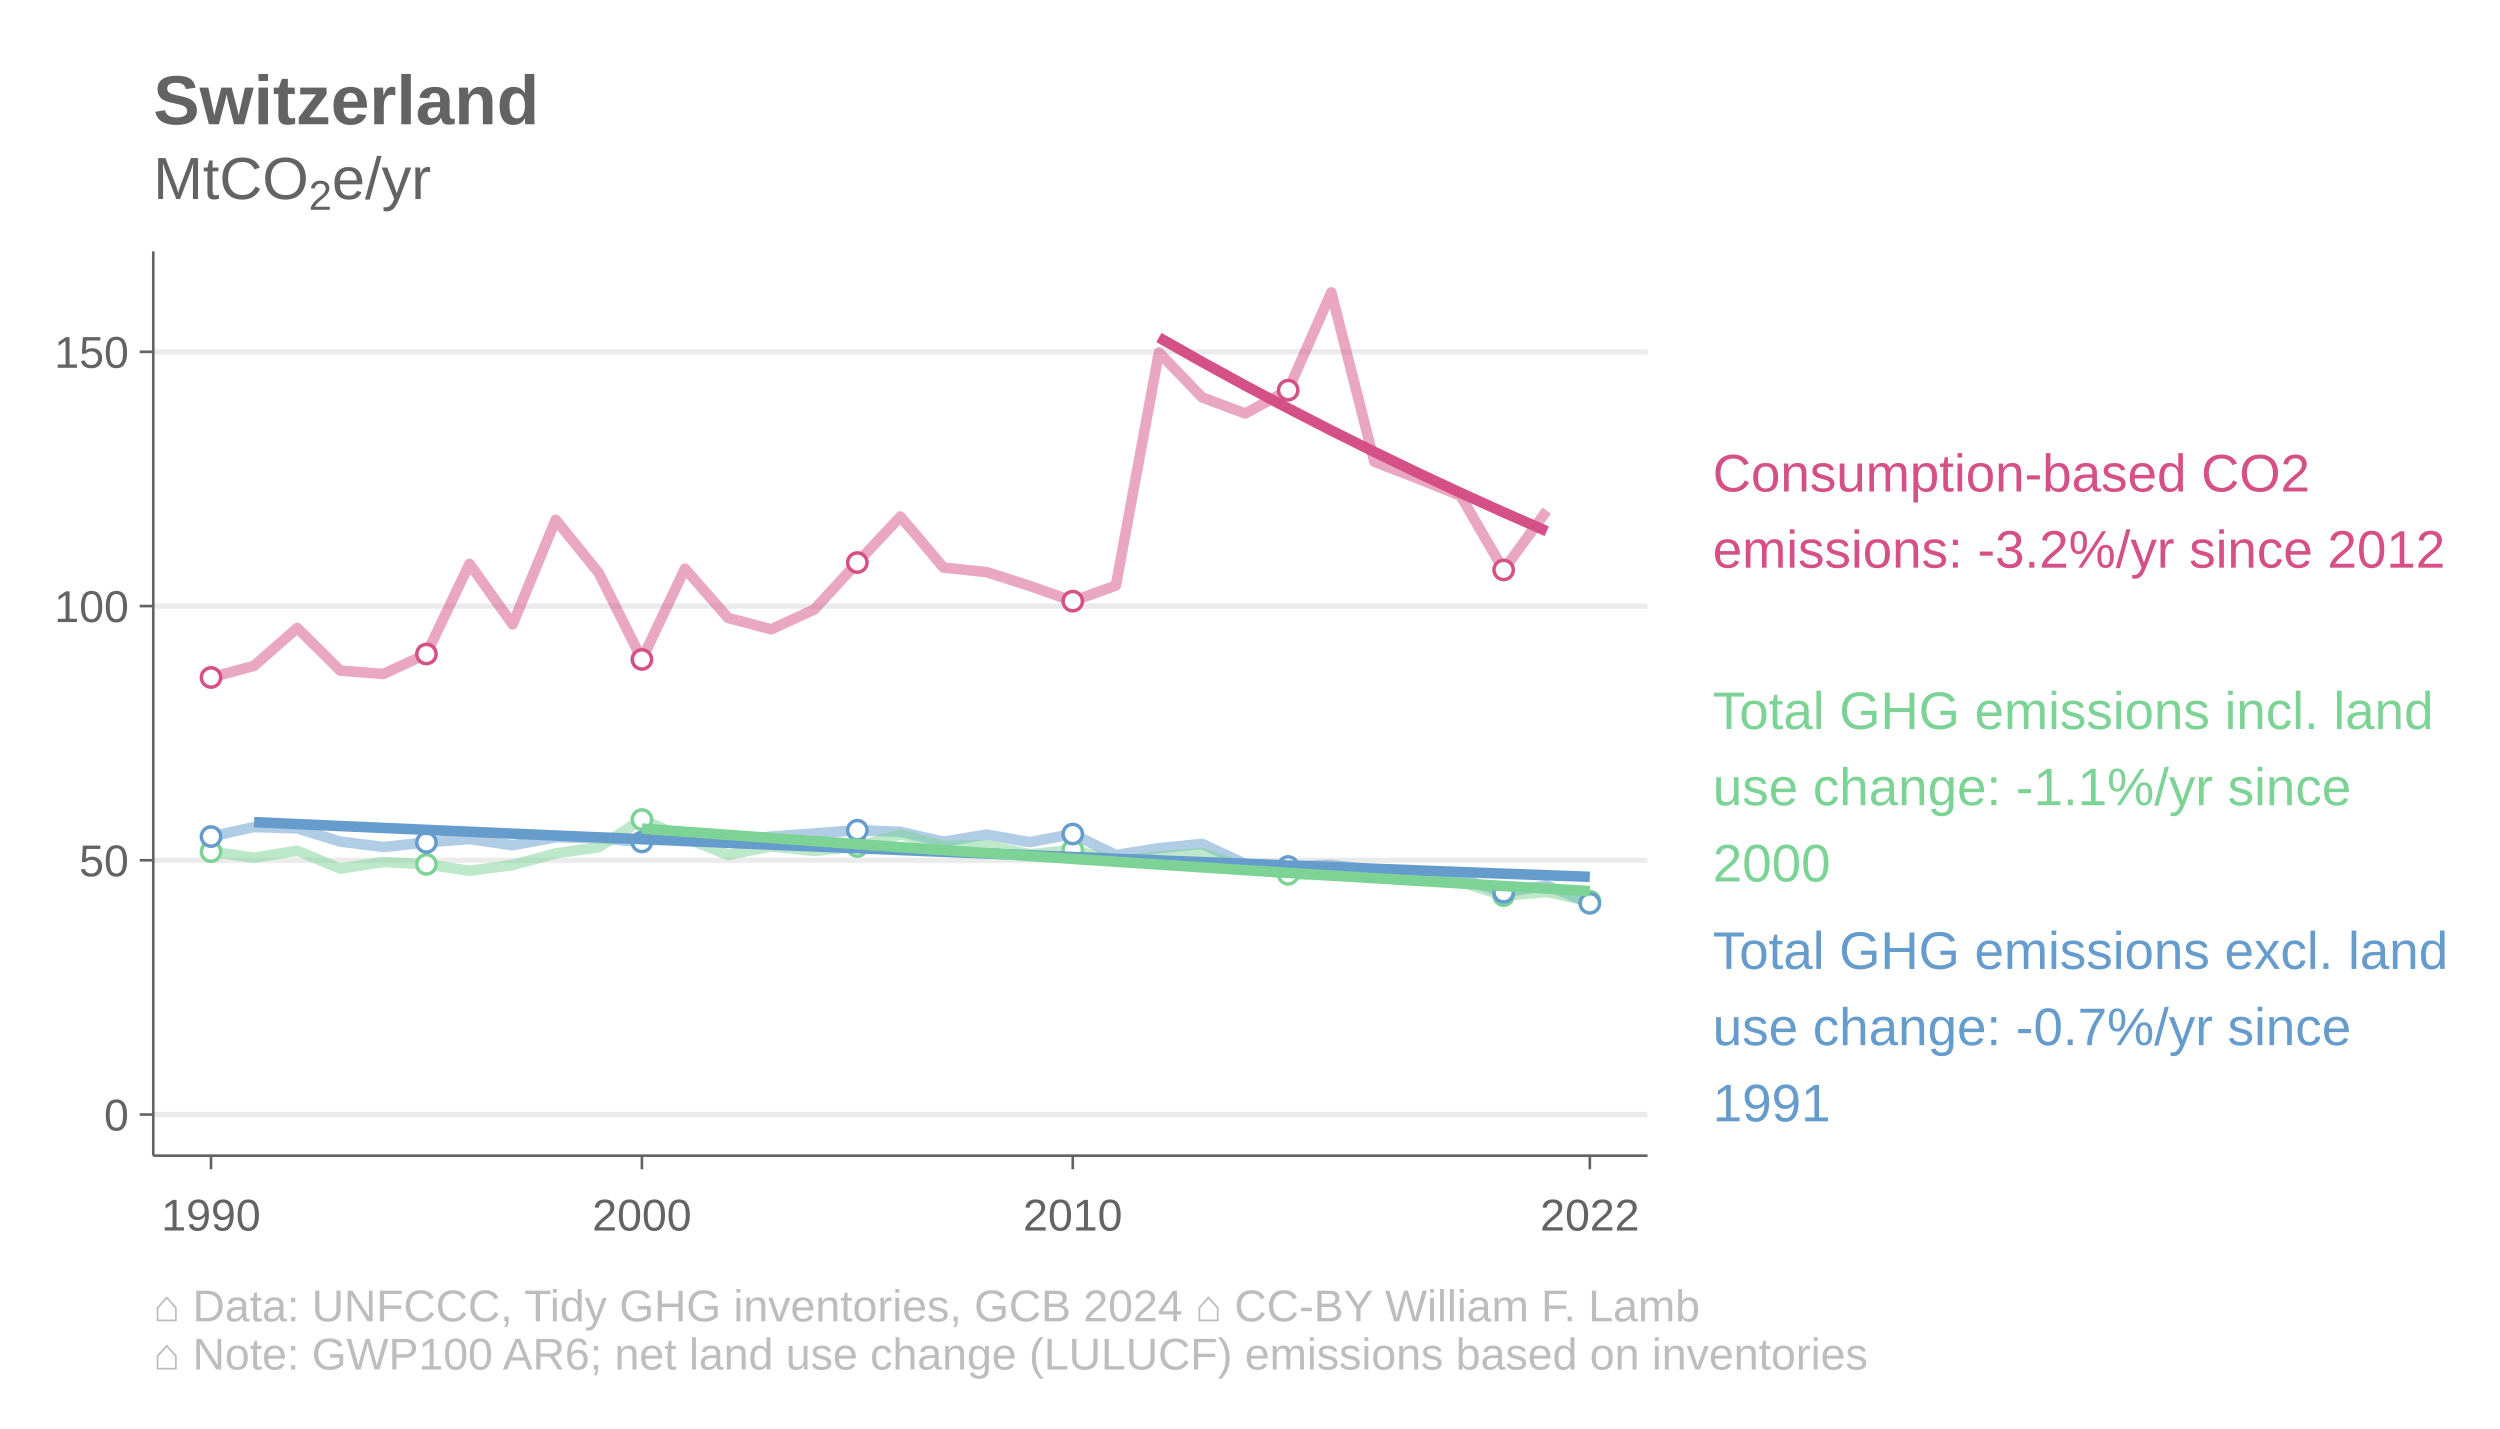
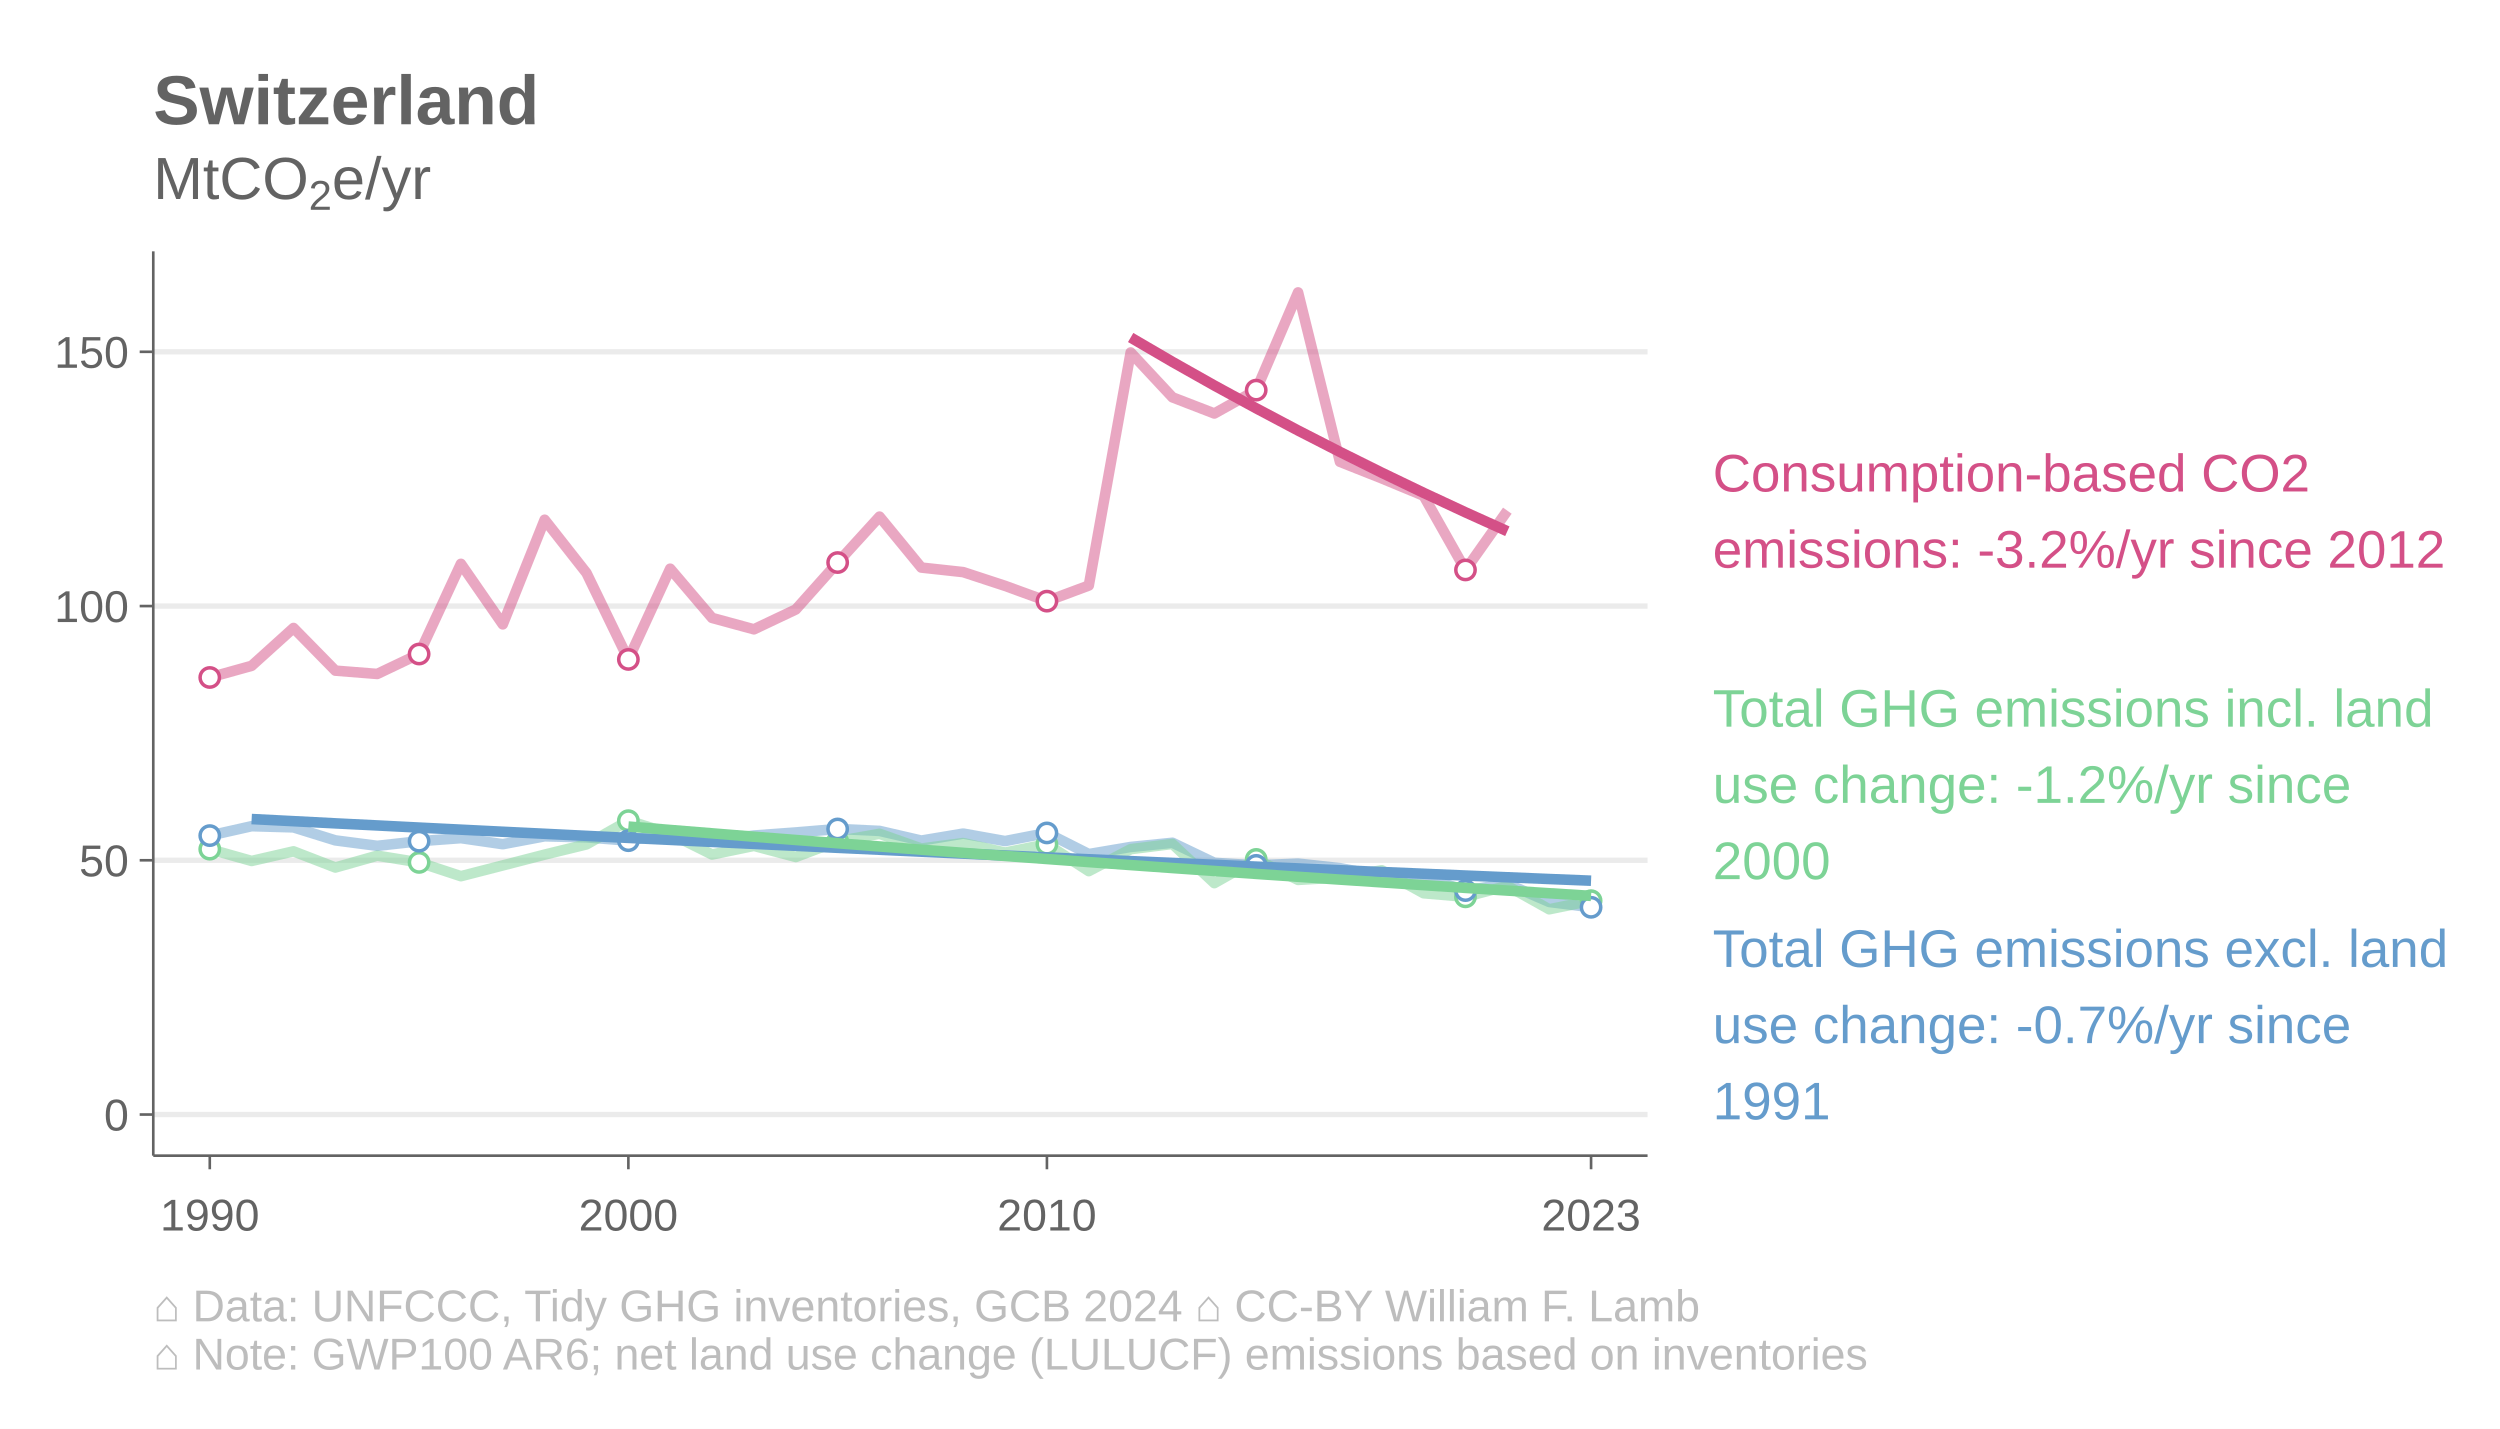
<svg xmlns="http://www.w3.org/2000/svg" class="svglite" width="504.00pt" height="288.00pt" viewBox="0 0 504.00 288.00">
  <defs>
    <style type="text/css">
    .svglite line, .svglite polyline, .svglite polygon, .svglite path, .svglite rect, .svglite circle {
      fill: none;
      stroke: #000000;
      stroke-linecap: round;
      stroke-linejoin: round;
      stroke-miterlimit: 10.00;
    }
    .svglite text {
      white-space: pre;
    }
  </style>
  </defs>
  <rect width="100%" height="100%" style="stroke: none; fill: #FFFFFF;" />
  <defs>
    <clipPath id="cpMC4wMHw1MDQuMDB8MC4wMHwyODguMDA=">
      <rect x="0.00" y="0.00" width="504.00" height="288.00" />
    </clipPath>
  </defs>
  <g clip-path="url(#cpMC4wMHw1MDQuMDB8MC4wMHwyODguMDA=)">
    <rect x="0.00" y="0.00" width="504.00" height="288.00" style="stroke-width: 1.07; stroke: #FFFFFF; fill: #FFFFFF;" />
  </g>
  <defs>
    <clipPath id="cpMzAuOTB8NDk4LjUyfDUwLjY3fDIzMi45OA==">
      <rect x="30.90" y="50.67" width="467.62" height="182.31" />
    </clipPath>
  </defs>
  <g clip-path="url(#cpMzAuOTB8NDk4LjUyfDUwLjY3fDIzMi45OA==)">
</g>
  <g clip-path="url(#cpMC4wMHw1MDQuMDB8MC4wMHwyODguMDA=)">
</g>
  <defs>
    <clipPath id="cpNS40OHwzMzcuNjN8NS40OHwyODIuNTI=">
      <rect x="5.48" y="5.48" width="332.15" height="277.04" />
    </clipPath>
  </defs>
  <g clip-path="url(#cpNS40OHwzMzcuNjN8NS40OHwyODIuNTI=)">
    <rect x="5.48" y="5.48" width="332.15" height="277.04" style="stroke-width: 1.07; stroke: #FFFFFF; fill: #FFFFFF;" />
  </g>
  <g clip-path="url(#cpMC4wMHw1MDQuMDB8MC4wMHwyODguMDA=)">
</g>
  <defs>
    <clipPath id="cpMzM3LjYzfDQ5OC41Mnw1LjQ4fDI4Mi41Mg==">
      <rect x="337.63" y="5.48" width="160.89" height="277.04" />
    </clipPath>
  </defs>
  <g clip-path="url(#cpMzM3LjYzfDQ5OC41Mnw1LjQ4fDI4Mi41Mg==)">
    <rect x="337.63" y="5.48" width="160.89" height="277.04" style="stroke-width: 1.07; stroke: #FFFFFF; fill: #FFFFFF;" />
  </g>
  <g clip-path="url(#cpMC4wMHw1MDQuMDB8MC4wMHwyODguMDA=)">
</g>
  <defs>
    <clipPath id="cpMzAuOTB8MzMyLjE1fDUwLjY3fDIzMi45OA==">
      <rect x="30.90" y="50.67" width="301.25" height="182.31" />
    </clipPath>
  </defs>
  <g clip-path="url(#cpMzAuOTB8MzMyLjE1fDUwLjY3fDIzMi45OA==)">
    <polyline points="30.90,224.69 332.15,224.69 " style="stroke-width: 1.07; stroke: #EBEBEB; stroke-linecap: butt;" />
    <polyline points="30.90,173.43 332.15,173.43 " style="stroke-width: 1.07; stroke: #EBEBEB; stroke-linecap: butt;" />
    <polyline points="30.90,122.18 332.15,122.18 " style="stroke-width: 1.07; stroke: #EBEBEB; stroke-linecap: butt;" />
    <polyline points="30.90,70.92 332.15,70.92 " style="stroke-width: 1.07; stroke: #EBEBEB; stroke-linecap: butt;" />
-     <polyline points="42.54,168.65 51.23,166.73 59.92,167.00 68.60,169.66 77.29,170.75 85.97,169.84 94.66,169.16 103.35,170.39 112.03,168.80 120.72,168.99 129.41,169.74 138.09,168.16 146.78,169.74 155.47,168.64 164.15,168.02 172.84,167.37 181.53,167.70 190.21,169.69 198.90,168.25 207.58,169.77 216.27,168.14 224.96,172.37 233.64,171.00 242.33,170.12 251.02,174.16 259.70,174.68 268.39,174.37 277.08,175.37 285.76,176.91 294.45,177.16 303.13,179.90 311.82,178.52 320.51,182.11 " style="stroke-width: 2.13; stroke: #659CCC; stroke-opacity: 0.50; stroke-linecap: butt;" />
-     <polyline points="42.54,171.69 51.23,172.90 59.92,171.52 68.60,175.11 77.29,173.77 85.97,174.25 94.66,175.56 103.35,174.39 112.03,172.04 120.72,170.79 129.41,165.22 138.09,168.92 146.78,172.34 155.47,170.63 164.15,171.54 172.84,170.66 181.53,168.23 190.21,170.52 198.90,170.35 207.58,172.22 216.27,171.34 224.96,173.53 233.64,172.68 242.33,171.98 251.02,174.88 259.70,176.27 268.39,176.46 277.08,176.73 285.76,176.79 294.45,177.81 303.13,180.56 311.82,179.82 320.51,181.67 " style="stroke-width: 2.13; stroke: #7DD396; stroke-opacity: 0.50; stroke-linecap: butt;" />
-     <polyline points="42.54,136.58 51.23,134.23 59.92,126.60 68.60,135.20 77.29,135.87 85.97,131.85 94.66,113.67 103.35,125.87 112.03,104.78 120.72,115.52 129.41,132.94 138.09,114.65 146.78,124.57 155.47,126.87 164.15,122.87 172.84,113.41 181.53,104.15 190.21,114.42 198.90,115.34 207.58,118.11 216.27,121.19 224.96,118.04 233.64,71.06 242.33,80.10 251.02,83.36 259.70,78.65 268.39,58.95 277.08,93.10 285.76,96.44 294.45,99.94 303.13,114.90 311.82,102.95 " style="stroke-width: 2.13; stroke: #D45087; stroke-opacity: 0.50; stroke-linecap: butt;" />
-     <circle cx="42.54" cy="171.69" r="1.95" style="stroke-width: 0.71; stroke: #7DD396; fill: #FFFFFF;" />
-     <circle cx="85.97" cy="174.25" r="1.95" style="stroke-width: 0.71; stroke: #7DD396; fill: #FFFFFF;" />
-     <circle cx="129.41" cy="165.22" r="1.95" style="stroke-width: 0.71; stroke: #7DD396; fill: #FFFFFF;" />
-     <circle cx="172.84" cy="170.66" r="1.95" style="stroke-width: 0.71; stroke: #7DD396; fill: #FFFFFF;" />
-     <circle cx="216.27" cy="171.34" r="1.95" style="stroke-width: 0.71; stroke: #7DD396; fill: #FFFFFF;" />
-     <circle cx="259.70" cy="176.27" r="1.95" style="stroke-width: 0.71; stroke: #7DD396; fill: #FFFFFF;" />
-     <circle cx="303.13" cy="180.56" r="1.95" style="stroke-width: 0.71; stroke: #7DD396; fill: #FFFFFF;" />
-     <circle cx="320.51" cy="181.67" r="1.95" style="stroke-width: 0.71; stroke: #7DD396; fill: #FFFFFF;" />
-     <circle cx="42.54" cy="168.65" r="1.95" style="stroke-width: 0.71; stroke: #659CCC; fill: #FFFFFF;" />
-     <circle cx="85.97" cy="169.84" r="1.95" style="stroke-width: 0.71; stroke: #659CCC; fill: #FFFFFF;" />
-     <circle cx="129.41" cy="169.74" r="1.95" style="stroke-width: 0.71; stroke: #659CCC; fill: #FFFFFF;" />
-     <circle cx="172.84" cy="167.37" r="1.95" style="stroke-width: 0.71; stroke: #659CCC; fill: #FFFFFF;" />
-     <circle cx="216.27" cy="168.14" r="1.95" style="stroke-width: 0.71; stroke: #659CCC; fill: #FFFFFF;" />
-     <circle cx="259.70" cy="174.68" r="1.95" style="stroke-width: 0.71; stroke: #659CCC; fill: #FFFFFF;" />
-     <circle cx="303.13" cy="179.90" r="1.95" style="stroke-width: 0.71; stroke: #659CCC; fill: #FFFFFF;" />
-     <circle cx="320.51" cy="182.11" r="1.95" style="stroke-width: 0.71; stroke: #659CCC; fill: #FFFFFF;" />
-     <circle cx="42.54" cy="136.58" r="1.95" style="stroke-width: 0.71; stroke: #D45087; fill: #FFFFFF;" />
-     <circle cx="85.97" cy="131.85" r="1.95" style="stroke-width: 0.71; stroke: #D45087; fill: #FFFFFF;" />
-     <circle cx="129.41" cy="132.94" r="1.95" style="stroke-width: 0.71; stroke: #D45087; fill: #FFFFFF;" />
-     <circle cx="172.84" cy="113.41" r="1.95" style="stroke-width: 0.71; stroke: #D45087; fill: #FFFFFF;" />
-     <circle cx="216.27" cy="121.19" r="1.95" style="stroke-width: 0.71; stroke: #D45087; fill: #FFFFFF;" />
-     <circle cx="259.70" cy="78.65" r="1.95" style="stroke-width: 0.71; stroke: #D45087; fill: #FFFFFF;" />
-     <circle cx="303.13" cy="114.90" r="1.95" style="stroke-width: 0.71; stroke: #D45087; fill: #FFFFFF;" />
-     <polyline points="51.23,165.74 59.92,166.14 68.60,166.53 77.29,166.91 85.97,167.30 94.66,167.68 103.35,168.06 112.03,168.44 120.72,168.81 129.41,169.18 138.09,169.55 146.78,169.92 155.47,170.29 164.15,170.65 172.84,171.01 181.53,171.37 190.21,171.72 198.90,172.07 207.58,172.42 216.27,172.77 224.96,173.12 233.64,173.46 242.33,173.80 251.02,174.14 259.70,174.48 268.39,174.81 277.08,175.14 285.76,175.47 294.45,175.80 303.13,176.13 311.82,176.45 320.51,176.77 " style="stroke-width: 2.13; stroke: #659CCC; stroke-linecap: butt;" />
-     <polyline points="129.41,167.04 138.09,167.68 146.78,168.31 155.47,168.94 164.15,169.57 172.84,170.18 181.53,170.79 190.21,171.39 198.90,171.98 207.58,172.57 216.27,173.15 224.96,173.73 233.64,174.30 242.33,174.86 251.02,175.42 259.70,175.97 268.39,176.51 277.08,177.05 285.76,177.58 294.45,178.10 303.13,178.62 311.82,179.14 320.51,179.65 " style="stroke-width: 2.13; stroke: #7DD396; stroke-linecap: butt;" />
-     <polyline points="233.64,68.04 242.33,72.96 251.02,77.72 259.70,82.32 268.39,86.79 277.08,91.11 285.76,95.30 294.45,99.36 303.13,103.29 311.82,107.10 " style="stroke-width: 2.13; stroke: #D45087; stroke-linecap: butt;" />
+     <polyline points="42.29,168.46 50.73,166.56 59.17,166.80 67.61,169.42 76.05,170.52 84.49,169.59 92.92,168.97 101.36,170.19 109.80,168.60 118.24,168.81 126.68,169.48 135.11,167.91 143.55,169.51 151.99,168.44 160.43,167.82 168.87,167.12 177.31,167.51 185.74,169.46 194.18,168.05 202.62,169.56 211.06,167.92 219.50,172.18 227.94,170.75 236.37,169.90 244.81,173.94 253.25,174.46 261.69,174.10 270.13,175.02 278.56,176.60 287.00,176.85 295.44,179.54 303.88,178.19 312.32,181.84 320.76,182.91 " style="stroke-width: 2.13; stroke: #659CCC; stroke-opacity: 0.50; stroke-linecap: butt;" />
+     <polyline points="42.29,171.19 50.73,173.57 59.17,171.63 67.61,174.89 76.05,172.50 84.49,173.86 92.92,176.64 101.36,174.47 109.80,172.29 118.24,170.23 126.68,165.45 135.11,168.07 143.55,172.27 151.99,170.53 160.43,172.77 168.87,169.58 177.31,168.09 185.74,171.06 194.18,169.96 202.62,171.88 211.06,170.19 219.50,175.62 227.94,171.19 236.37,170.14 244.81,178.04 253.25,173.26 261.69,177.39 270.13,176.89 278.56,175.45 287.00,180.08 295.44,180.80 303.88,178.59 312.32,183.31 320.76,181.58 " style="stroke-width: 2.13; stroke: #7DD396; stroke-opacity: 0.50; stroke-linecap: butt;" />
+     <polyline points="42.29,136.58 50.73,134.23 59.17,126.60 67.61,135.20 76.05,135.87 84.49,131.85 92.92,113.67 101.36,125.87 109.80,104.78 118.24,115.52 126.68,132.94 135.11,114.65 143.55,124.57 151.99,126.87 160.43,122.87 168.87,113.41 177.31,104.15 185.74,114.42 194.18,115.34 202.62,118.11 211.06,121.19 219.50,118.04 227.94,71.06 236.37,80.10 244.81,83.36 253.25,78.65 261.69,58.95 270.13,93.10 278.56,96.44 287.00,99.94 295.44,114.90 303.88,102.95 " style="stroke-width: 2.13; stroke: #D45087; stroke-opacity: 0.50; stroke-linecap: butt;" />
+     <circle cx="42.29" cy="171.19" r="1.95" style="stroke-width: 0.71; stroke: #7DD396; fill: #FFFFFF;" />
+     <circle cx="84.49" cy="173.86" r="1.95" style="stroke-width: 0.71; stroke: #7DD396; fill: #FFFFFF;" />
+     <circle cx="126.68" cy="165.45" r="1.95" style="stroke-width: 0.71; stroke: #7DD396; fill: #FFFFFF;" />
+     <circle cx="168.87" cy="169.58" r="1.95" style="stroke-width: 0.71; stroke: #7DD396; fill: #FFFFFF;" />
+     <circle cx="211.06" cy="170.19" r="1.95" style="stroke-width: 0.71; stroke: #7DD396; fill: #FFFFFF;" />
+     <circle cx="253.25" cy="173.26" r="1.95" style="stroke-width: 0.71; stroke: #7DD396; fill: #FFFFFF;" />
+     <circle cx="295.44" cy="180.80" r="1.95" style="stroke-width: 0.71; stroke: #7DD396; fill: #FFFFFF;" />
+     <circle cx="320.76" cy="181.58" r="1.95" style="stroke-width: 0.71; stroke: #7DD396; fill: #FFFFFF;" />
+     <circle cx="42.29" cy="168.46" r="1.95" style="stroke-width: 0.71; stroke: #659CCC; fill: #FFFFFF;" />
+     <circle cx="84.49" cy="169.59" r="1.95" style="stroke-width: 0.71; stroke: #659CCC; fill: #FFFFFF;" />
+     <circle cx="126.68" cy="169.48" r="1.95" style="stroke-width: 0.71; stroke: #659CCC; fill: #FFFFFF;" />
+     <circle cx="168.87" cy="167.12" r="1.95" style="stroke-width: 0.71; stroke: #659CCC; fill: #FFFFFF;" />
+     <circle cx="211.06" cy="167.92" r="1.95" style="stroke-width: 0.71; stroke: #659CCC; fill: #FFFFFF;" />
+     <circle cx="253.25" cy="174.46" r="1.95" style="stroke-width: 0.71; stroke: #659CCC; fill: #FFFFFF;" />
+     <circle cx="295.44" cy="179.54" r="1.95" style="stroke-width: 0.71; stroke: #659CCC; fill: #FFFFFF;" />
+     <circle cx="320.76" cy="182.91" r="1.95" style="stroke-width: 0.71; stroke: #659CCC; fill: #FFFFFF;" />
+     <circle cx="42.29" cy="136.58" r="1.95" style="stroke-width: 0.71; stroke: #D45087; fill: #FFFFFF;" />
+     <circle cx="84.49" cy="131.85" r="1.95" style="stroke-width: 0.71; stroke: #D45087; fill: #FFFFFF;" />
+     <circle cx="126.68" cy="132.94" r="1.95" style="stroke-width: 0.71; stroke: #D45087; fill: #FFFFFF;" />
+     <circle cx="168.87" cy="113.41" r="1.95" style="stroke-width: 0.71; stroke: #D45087; fill: #FFFFFF;" />
+     <circle cx="211.06" cy="121.19" r="1.95" style="stroke-width: 0.71; stroke: #D45087; fill: #FFFFFF;" />
+     <circle cx="253.25" cy="78.65" r="1.95" style="stroke-width: 0.71; stroke: #D45087; fill: #FFFFFF;" />
+     <circle cx="295.44" cy="114.90" r="1.95" style="stroke-width: 0.71; stroke: #D45087; fill: #FFFFFF;" />
+     <polyline points="50.73,165.12 59.17,165.55 67.61,165.99 76.05,166.41 84.49,166.84 92.92,167.26 101.36,167.68 109.80,168.09 118.24,168.51 126.68,168.92 135.11,169.32 143.55,169.73 151.99,170.13 160.43,170.52 168.87,170.92 177.31,171.31 185.74,171.70 194.18,172.09 202.62,172.47 211.06,172.85 219.50,173.23 227.94,173.60 236.37,173.97 244.81,174.34 253.25,174.71 261.69,175.07 270.13,175.44 278.56,175.80 287.00,176.15 295.44,176.51 303.88,176.86 312.32,177.21 320.76,177.55 " style="stroke-width: 2.13; stroke: #659CCC; stroke-linecap: butt;" />
+     <polyline points="126.68,166.63 135.11,167.32 143.55,168.00 151.99,168.68 160.43,169.34 168.87,170.00 177.31,170.65 185.74,171.30 194.18,171.93 202.62,172.56 211.06,173.18 219.50,173.80 227.94,174.40 236.37,175.00 244.81,175.59 253.25,176.18 261.69,176.76 270.13,177.33 278.56,177.89 287.00,178.45 295.44,179.00 303.88,179.54 312.32,180.08 320.76,180.61 " style="stroke-width: 2.13; stroke: #7DD396; stroke-linecap: butt;" />
+     <polyline points="227.94,68.04 236.37,72.96 244.81,77.72 253.25,82.32 261.69,86.79 270.13,91.11 278.56,95.30 287.00,99.36 295.44,103.29 303.88,107.10 " style="stroke-width: 2.13; stroke: #D45087; stroke-linecap: butt;" />
  </g>
  <g clip-path="url(#cpMC4wMHw1MDQuMDB8MC4wMHwyODguMDA=)">
    <polyline points="30.90,232.98 30.90,50.67 " style="stroke-width: 0.53; stroke: #636363; stroke-linecap: butt;" />
    <text x="25.97" y="227.91" text-anchor="end" style="font-size: 9.00px;fill: #636363; font-family: &quot;Arial&quot;;" textLength="5.00px" lengthAdjust="spacingAndGlyphs">0</text>
    <text x="25.97" y="176.66" text-anchor="end" style="font-size: 9.00px;fill: #636363; font-family: &quot;Arial&quot;;" textLength="10.01px" lengthAdjust="spacingAndGlyphs">50</text>
    <text x="25.97" y="125.40" text-anchor="end" style="font-size: 9.00px;fill: #636363; font-family: &quot;Arial&quot;;" textLength="15.01px" lengthAdjust="spacingAndGlyphs">100</text>
    <text x="25.97" y="74.15" text-anchor="end" style="font-size: 9.00px;fill: #636363; font-family: &quot;Arial&quot;;" textLength="15.01px" lengthAdjust="spacingAndGlyphs">150</text>
    <polyline points="28.16,224.69 30.90,224.69 " style="stroke-width: 0.53; stroke: #636363; stroke-linecap: butt;" />
    <polyline points="28.16,173.43 30.90,173.43 " style="stroke-width: 0.53; stroke: #636363; stroke-linecap: butt;" />
    <polyline points="28.16,122.18 30.90,122.18 " style="stroke-width: 0.53; stroke: #636363; stroke-linecap: butt;" />
    <polyline points="28.16,70.92 30.90,70.92 " style="stroke-width: 0.53; stroke: #636363; stroke-linecap: butt;" />
    <polyline points="30.90,232.98 332.15,232.98 " style="stroke-width: 0.53; stroke: #636363; stroke-linecap: butt;" />
-     <polyline points="42.54,235.72 42.54,232.98 " style="stroke-width: 0.53; stroke: #636363; stroke-linecap: butt;" />
-     <polyline points="129.41,235.72 129.41,232.98 " style="stroke-width: 0.53; stroke: #636363; stroke-linecap: butt;" />
-     <polyline points="216.27,235.72 216.27,232.98 " style="stroke-width: 0.53; stroke: #636363; stroke-linecap: butt;" />
-     <polyline points="320.51,235.72 320.51,232.98 " style="stroke-width: 0.53; stroke: #636363; stroke-linecap: butt;" />
-     <text x="42.54" y="248.08" text-anchor="middle" style="font-size: 9.00px;fill: #636363; font-family: &quot;Arial&quot;;" textLength="20.02px" lengthAdjust="spacingAndGlyphs">1990</text>
-     <text x="129.41" y="248.08" text-anchor="middle" style="font-size: 9.00px;fill: #636363; font-family: &quot;Arial&quot;;" textLength="20.02px" lengthAdjust="spacingAndGlyphs">2000</text>
-     <text x="216.27" y="248.08" text-anchor="middle" style="font-size: 9.00px;fill: #636363; font-family: &quot;Arial&quot;;" textLength="20.02px" lengthAdjust="spacingAndGlyphs">2010</text>
-     <text x="320.51" y="248.08" text-anchor="middle" style="font-size: 9.00px;fill: #636363; font-family: &quot;Arial&quot;;" textLength="20.02px" lengthAdjust="spacingAndGlyphs">2022</text>
+     <polyline points="42.29,235.72 42.29,232.98 " style="stroke-width: 0.53; stroke: #636363; stroke-linecap: butt;" />
+     <polyline points="126.68,235.72 126.68,232.98 " style="stroke-width: 0.53; stroke: #636363; stroke-linecap: butt;" />
+     <polyline points="211.06,235.72 211.06,232.98 " style="stroke-width: 0.53; stroke: #636363; stroke-linecap: butt;" />
+     <polyline points="320.76,235.72 320.76,232.98 " style="stroke-width: 0.53; stroke: #636363; stroke-linecap: butt;" />
+     <text x="42.29" y="248.08" text-anchor="middle" style="font-size: 9.00px;fill: #636363; font-family: &quot;Arial&quot;;" textLength="20.02px" lengthAdjust="spacingAndGlyphs">1990</text>
+     <text x="126.68" y="248.08" text-anchor="middle" style="font-size: 9.00px;fill: #636363; font-family: &quot;Arial&quot;;" textLength="20.02px" lengthAdjust="spacingAndGlyphs">2000</text>
+     <text x="211.06" y="248.08" text-anchor="middle" style="font-size: 9.00px;fill: #636363; font-family: &quot;Arial&quot;;" textLength="20.02px" lengthAdjust="spacingAndGlyphs">2010</text>
+     <text x="320.76" y="248.08" text-anchor="middle" style="font-size: 9.00px;fill: #636363; font-family: &quot;Arial&quot;;" textLength="20.02px" lengthAdjust="spacingAndGlyphs">2023</text>
    <text x="30.90" y="40.12" style="font-size: 12.00px;fill: #636363; font-family: &quot;Arial&quot;;" textLength="31.34px" lengthAdjust="spacingAndGlyphs">MtCO</text>
    <text x="62.24" y="42.30" style="font-size: 8.40px;fill: #636363; font-family: &quot;Arial&quot;;" textLength="4.67px" lengthAdjust="spacingAndGlyphs">2</text>
    <text x="66.91" y="40.12" style="font-size: 12.00px;fill: #636363; font-family: &quot;Arial&quot;;" textLength="20.01px" lengthAdjust="spacingAndGlyphs">e/yr</text>
    <text x="30.90" y="25.05" style="font-size: 14.00px; font-weight: bold;fill: #636363; font-family: &quot;Arial&quot;;" textLength="77.77px" lengthAdjust="spacingAndGlyphs">Switzerland</text>
    <text x="30.90" y="266.38" style="font-size: 9.00px;fill: #BDBDBD; font-family: &quot;Arial&quot;;" textLength="321.75px" lengthAdjust="spacingAndGlyphs">⌂ Data: UNFCCC, Tidy GHG inventories, GCB 2024   ⌂ CC-BY William F. Lamb  </text>
    <text x="30.90" y="276.10" style="font-size: 9.00px;fill: #BDBDBD; font-family: &quot;Arial&quot;;" textLength="345.55px" lengthAdjust="spacingAndGlyphs">⌂ Note: GWP100 AR6; net land use change (LULUCF) emissions based on inventories</text>
  </g>
  <defs>
    <clipPath id="cpMzQwLjM3fDQ5OC41Mnw1MC42N3wyMzIuOTg=">
      <rect x="340.37" y="50.67" width="158.15" height="182.31" />
    </clipPath>
  </defs>
  <g clip-path="url(#cpMzQwLjM3fDQ5OC41Mnw1MC42N3wyMzIuOTg=)">
-     <text x="345.29" y="195.33" style="font-size: 10.67px;fill: #659CCC; font-family: &quot;Arial&quot;;" textLength="148.05px" lengthAdjust="spacingAndGlyphs">Total GHG emissions excl. land</text>
-     <text x="345.29" y="210.70" style="font-size: 10.67px;fill: #659CCC; font-family: &quot;Arial&quot;;" textLength="128.52px" lengthAdjust="spacingAndGlyphs">use change: -0.7%/yr since</text>
-     <text x="345.29" y="226.06" style="font-size: 10.67px;fill: #659CCC; font-family: &quot;Arial&quot;;" textLength="23.70px" lengthAdjust="spacingAndGlyphs">1991</text>
-     <text x="345.30" y="146.97" style="font-size: 10.67px;fill: #7DD396; font-family: &quot;Arial&quot;;" textLength="145.09px" lengthAdjust="spacingAndGlyphs">Total GHG emissions incl. land</text>
-     <text x="345.30" y="162.33" style="font-size: 10.67px;fill: #7DD396; font-family: &quot;Arial&quot;;" textLength="128.52px" lengthAdjust="spacingAndGlyphs">use change: -1.1%/yr since</text>
-     <text x="345.30" y="177.70" style="font-size: 10.67px;fill: #7DD396; font-family: &quot;Arial&quot;;" textLength="23.70px" lengthAdjust="spacingAndGlyphs">2000</text>
+     <text x="345.29" y="194.93" style="font-size: 10.67px;fill: #659CCC; font-family: &quot;Arial&quot;;" textLength="148.05px" lengthAdjust="spacingAndGlyphs">Total GHG emissions excl. land</text>
+     <text x="345.29" y="210.29" style="font-size: 10.67px;fill: #659CCC; font-family: &quot;Arial&quot;;" textLength="128.52px" lengthAdjust="spacingAndGlyphs">use change: -0.7%/yr since</text>
+     <text x="345.29" y="225.66" style="font-size: 10.67px;fill: #659CCC; font-family: &quot;Arial&quot;;" textLength="23.70px" lengthAdjust="spacingAndGlyphs">1991</text>
+     <text x="345.30" y="146.50" style="font-size: 10.67px;fill: #7DD396; font-family: &quot;Arial&quot;;" textLength="145.09px" lengthAdjust="spacingAndGlyphs">Total GHG emissions incl. land</text>
+     <text x="345.30" y="161.86" style="font-size: 10.67px;fill: #7DD396; font-family: &quot;Arial&quot;;" textLength="128.52px" lengthAdjust="spacingAndGlyphs">use change: -1.2%/yr since</text>
+     <text x="345.30" y="177.23" style="font-size: 10.67px;fill: #7DD396; font-family: &quot;Arial&quot;;" textLength="23.70px" lengthAdjust="spacingAndGlyphs">2000</text>
    <text x="345.29" y="99.08" style="font-size: 10.67px;fill: #D45087; font-family: &quot;Arial&quot;;" textLength="120.23px" lengthAdjust="spacingAndGlyphs">Consumption-based CO2</text>
    <text x="345.29" y="114.44" style="font-size: 10.67px;fill: #D45087; font-family: &quot;Arial&quot;;" textLength="147.46px" lengthAdjust="spacingAndGlyphs">emissions: -3.2%/yr since 2012</text>
  </g>
  <g clip-path="url(#cpMC4wMHw1MDQuMDB8MC4wMHwyODguMDA=)">
</g>
</svg>
